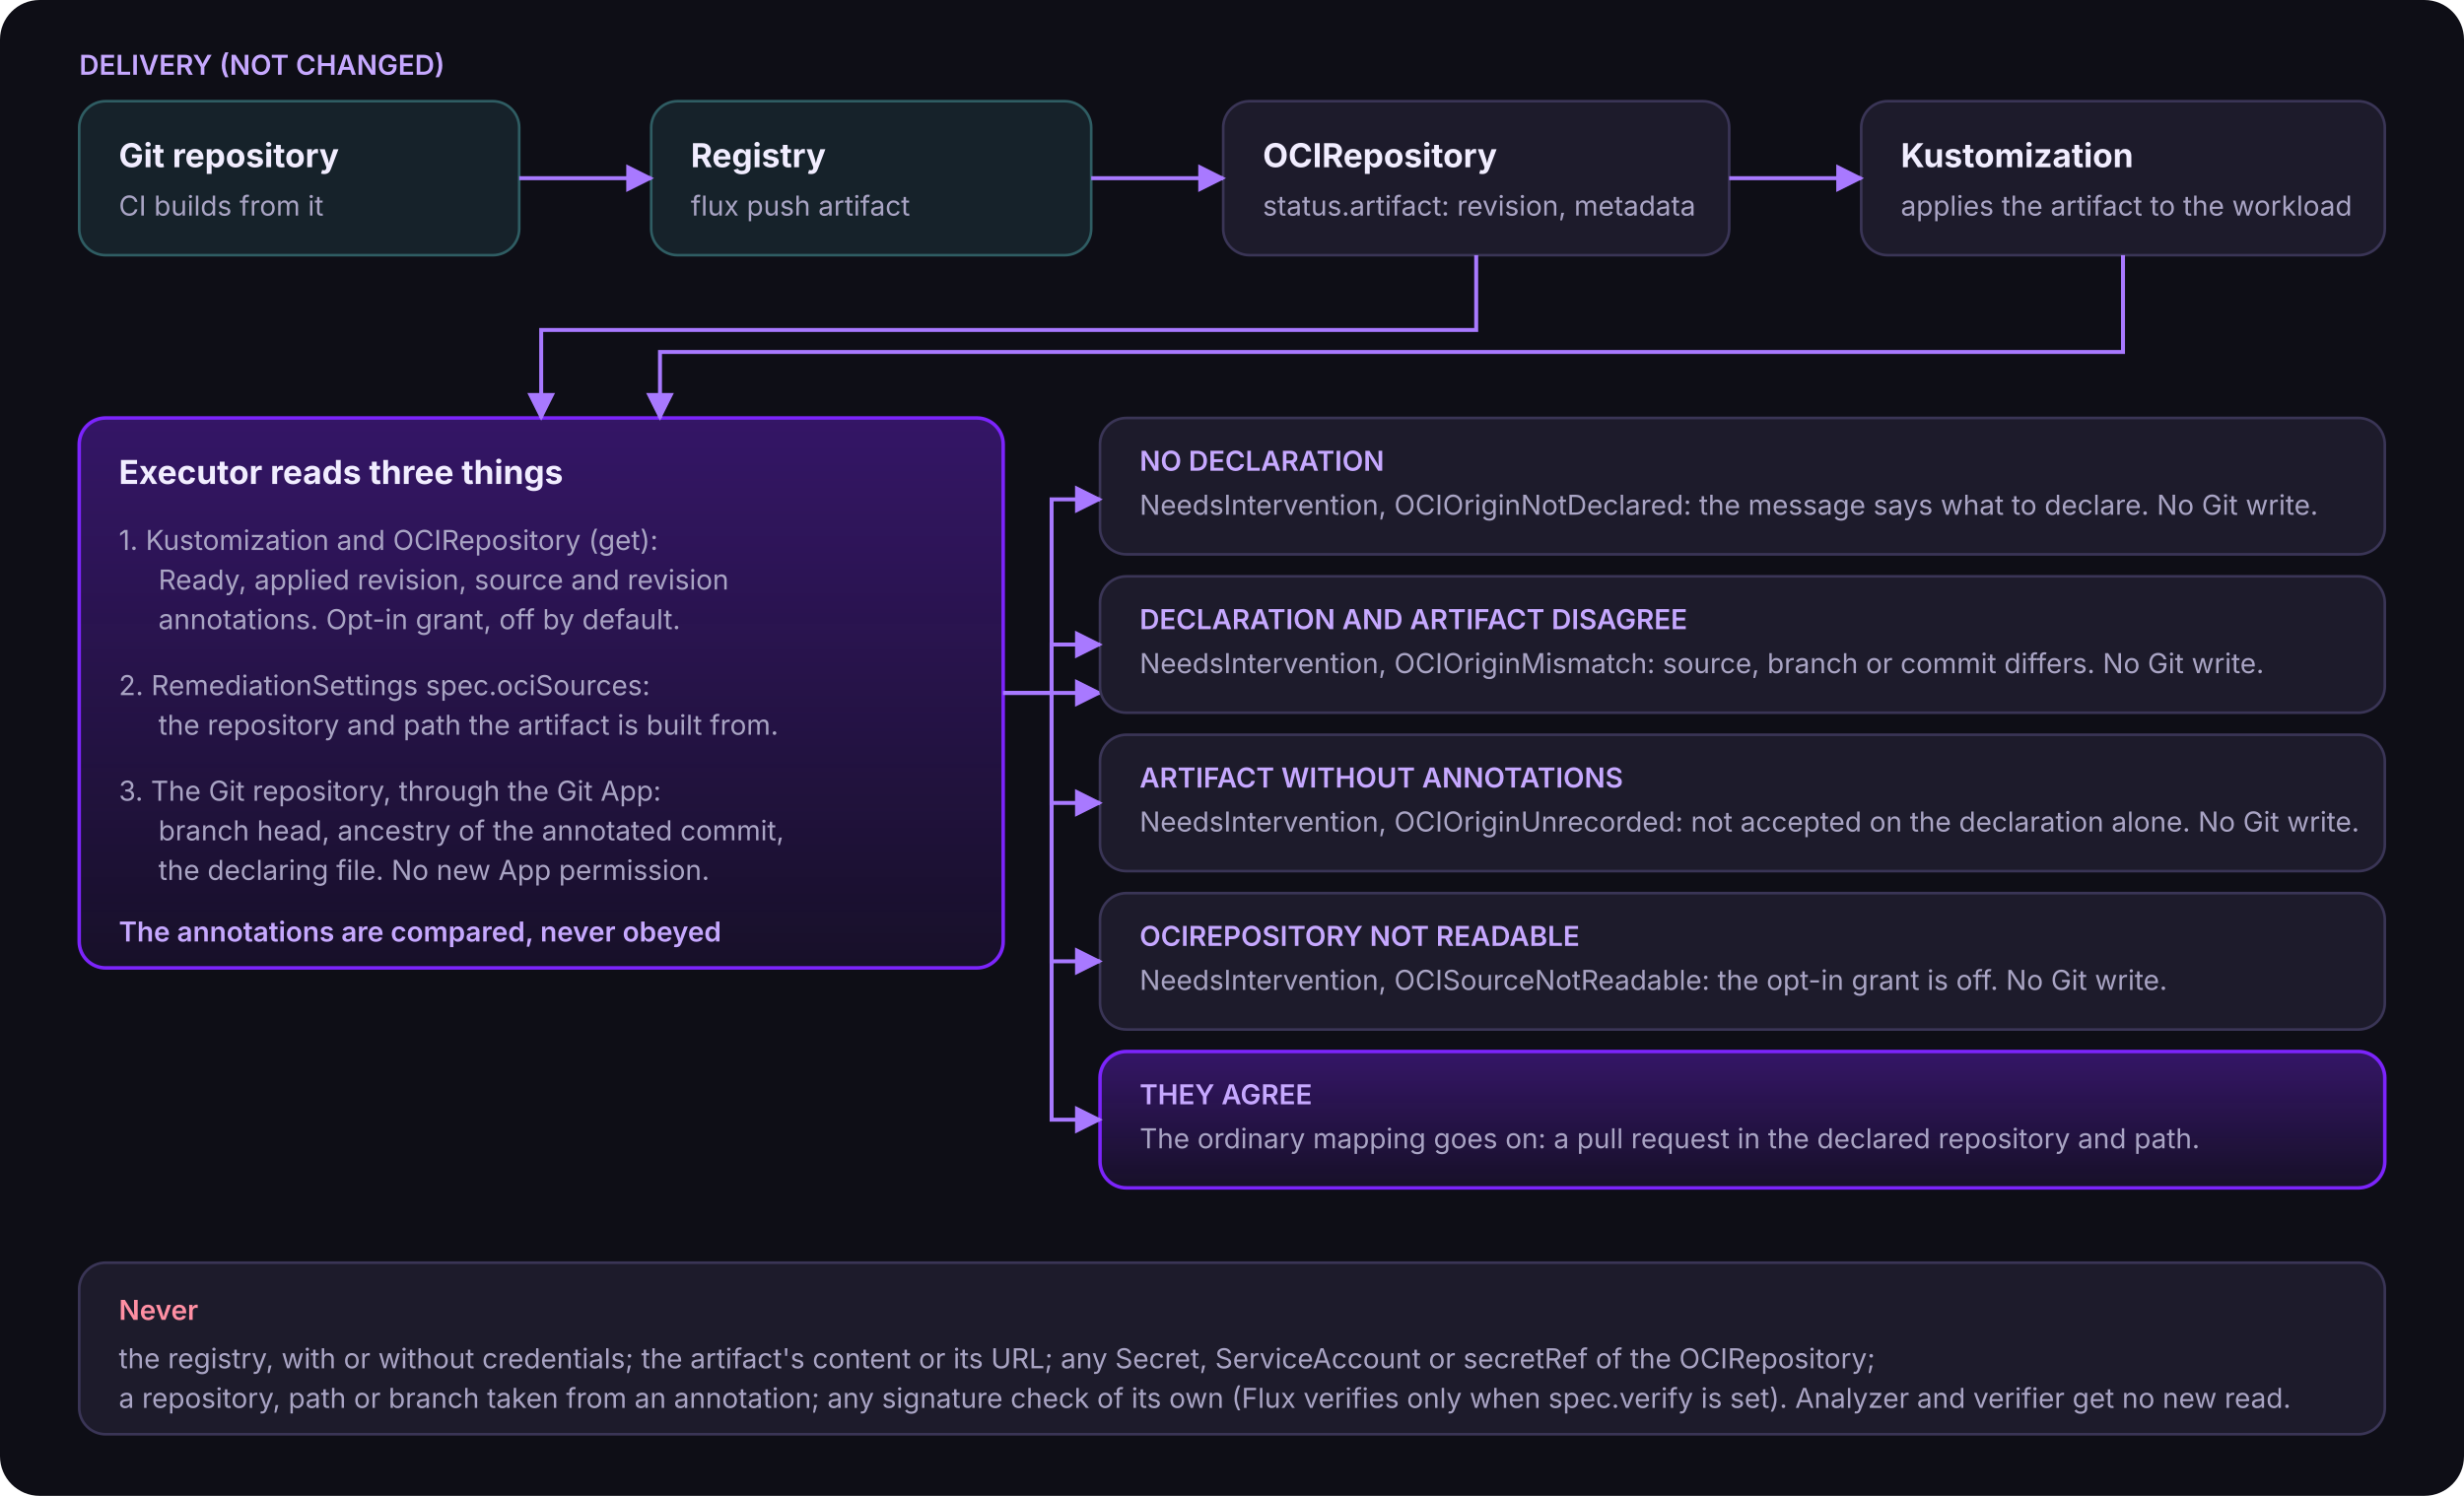
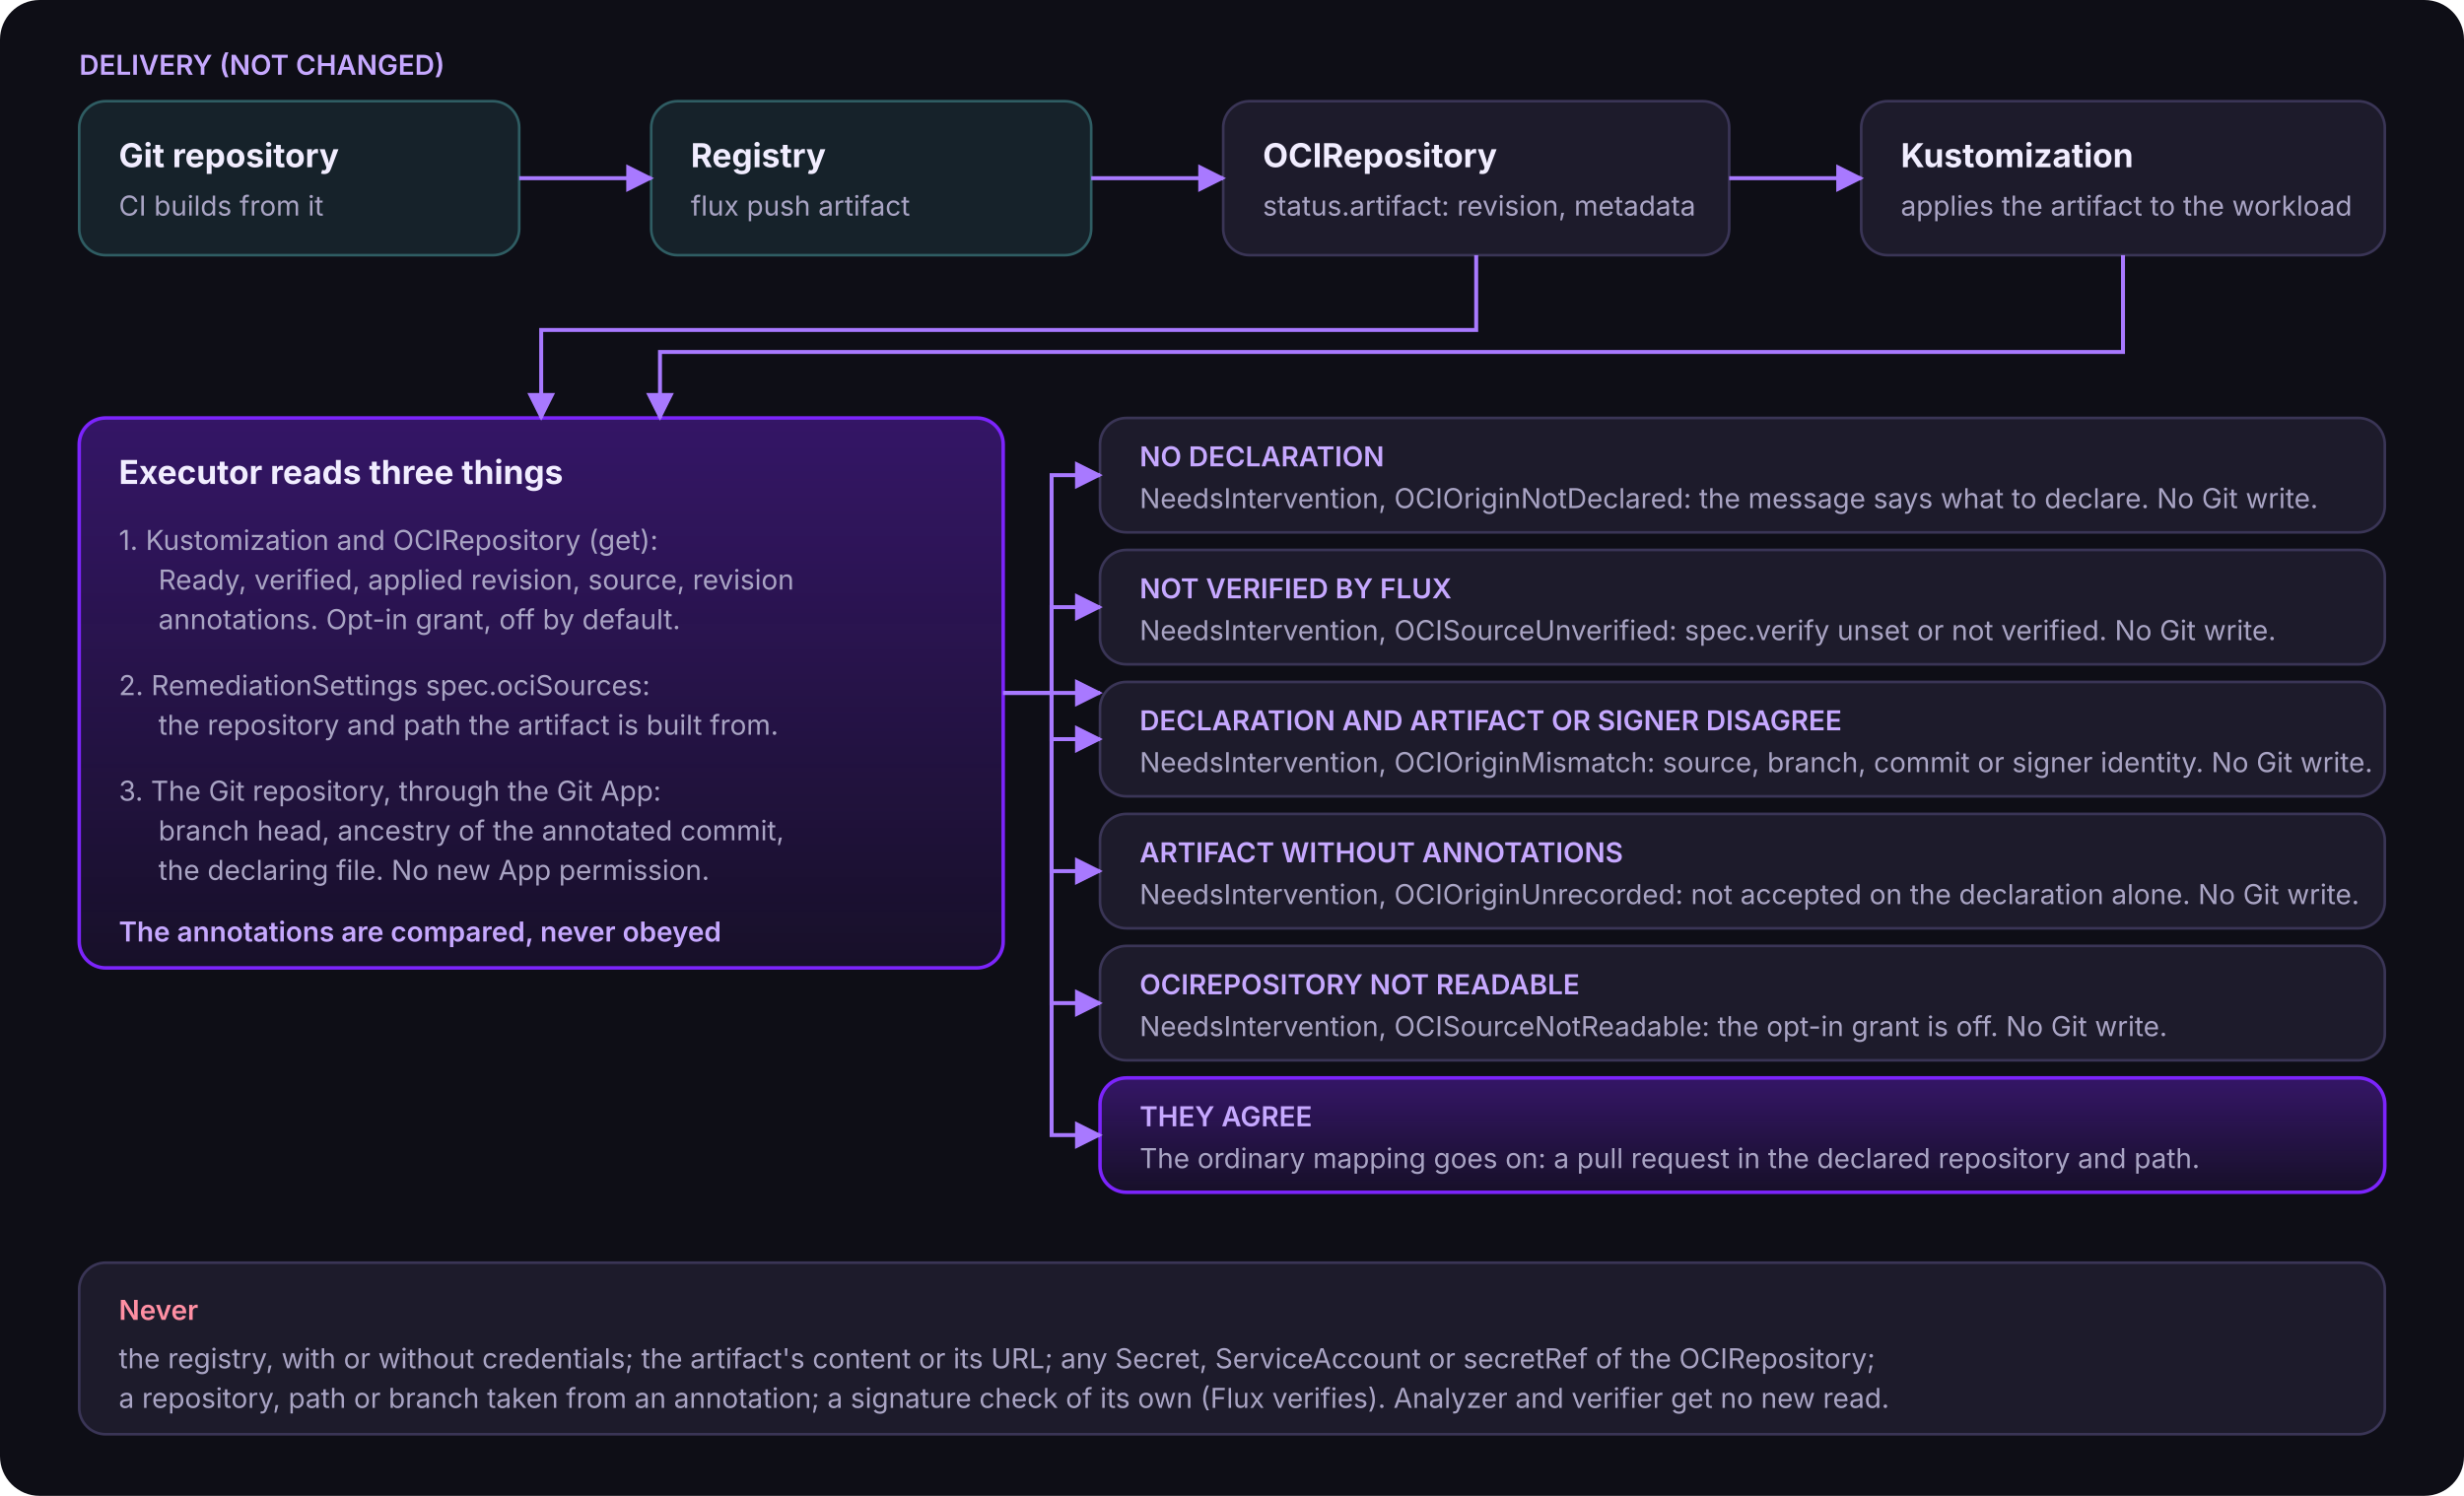
<svg xmlns="http://www.w3.org/2000/svg" viewBox="0 0 1120 680" role="img" aria-labelledby="t d" font-family="Inter, 'Segoe UI', system-ui, -apple-system, sans-serif">
  <defs>
    <marker id="a" viewBox="0 0 10 10" refX="9" refY="5" markerWidth="7" markerHeight="7" orient="auto-start-reverse">
      <path d="M0 0 10 5 0 10z" fill="#a879ff" />
    </marker>
    <linearGradient id="glow" x1="0" y1="0" x2="0" y2="1">
      <stop offset="0" stop-color="#7c24fc" stop-opacity=".35" />
      <stop offset="1" stop-color="#7c24fc" stop-opacity=".08" />
    </linearGradient>
    <style>
      .box{fill:#1d1b2b;stroke:#3a3556;stroke-width:1.2}
      .key{fill:url(#glow);stroke:#7c24fc;stroke-width:1.6}
      .ext{fill:#16222a;stroke:#2f5d63;stroke-width:1.2}
      .h{fill:#f1edff;font-size:15px;font-weight:650}
      .s{fill:#a9a4c4;font-size:12.5px}
      .f{stroke:#a879ff;stroke-width:1.8;fill:none}
      .d{stroke:#6f6a90;stroke-width:1.4;fill:none;stroke-dasharray:5 4}
      .no{fill:#ff8fa3;font-size:12.5px;font-weight:600}
      .tag{fill:#c6a8ff;font-size:12.5px;font-weight:600}
    </style>
  </defs>
  <rect width="1120" height="680" rx="18" fill="#0e0e16" />
  <text class="tag" x="36" y="34">DELIVERY (NOT CHANGED)</text>
  <rect class="ext" x="36" y="46" width="200" height="70" rx="12" />
  <text class="h" x="54" y="76">Git repository</text>
  <text class="s" x="54" y="98">CI builds from it</text>
  <rect class="ext" x="296" y="46" width="200" height="70" rx="12" />
  <text class="h" x="314" y="76">Registry</text>
  <text class="s" x="314" y="98">flux push artifact</text>
  <rect class="box" x="556" y="46" width="230" height="70" rx="12" />
  <text class="h" x="574" y="76">OCIRepository</text>
  <text class="s" x="574" y="98">status.artifact: revision, metadata</text>
  <rect class="box" x="846" y="46" width="238" height="70" rx="12" />
  <text class="h" x="864" y="76">Kustomization</text>
  <text class="s" x="864" y="98">applies the artifact to the workload</text>
  <path class="f" d="M236 81H296" marker-end="url(#a)" />
  <path class="f" d="M496 81H556" marker-end="url(#a)" />
  <path class="f" d="M786 81H846" marker-end="url(#a)" />
  <rect class="key" x="36" y="190" width="420" height="250" rx="12" />
  <text class="h" x="54" y="220">Executor reads three things</text>
  <text class="s" x="54" y="250">1. Kustomization and OCIRepository (get):</text>
-   <text class="s" x="72" y="268">Ready, applied revision, source and revision</text>
+   <text class="s" x="72" y="268">Ready, verified, applied revision, source, revision</text>
  <text class="s" x="72" y="286">annotations. Opt-in grant, off by default.</text>
  <text class="s" x="54" y="316">2. RemediationSettings spec.ociSources:</text>
  <text class="s" x="72" y="334">the repository and path the artifact is built from.</text>
  <text class="s" x="54" y="364">3. The Git repository, through the Git App:</text>
  <text class="s" x="72" y="382">branch head, ancestry of the annotated commit,</text>
  <text class="s" x="72" y="400">the declaring file. No new App permission.</text>
  <text class="tag" x="54" y="428">The annotations are compared, never obeyed</text>
  <path class="f" d="M671 116V150H246V190" marker-end="url(#a)" />
  <path class="f" d="M965 116V160H300V190" marker-end="url(#a)" />
  <path class="f" d="M456 315H500" marker-end="url(#a)" />
-   <rect class="box" x="500" y="190" width="584" height="62" rx="12" />
-   <text class="tag" x="518" y="214">NO DECLARATION</text>
-   <text class="s" x="518" y="234">NeedsIntervention, OCIOriginNotDeclared: the message says what to declare. No Git write.</text>
-   <rect class="box" x="500" y="262" width="584" height="62" rx="12" />
-   <text class="tag" x="518" y="286">DECLARATION AND ARTIFACT DISAGREE</text>
-   <text class="s" x="518" y="306">NeedsIntervention, OCIOriginMismatch: source, branch or commit differs. No Git write.</text>
-   <rect class="box" x="500" y="334" width="584" height="62" rx="12" />
-   <text class="tag" x="518" y="358">ARTIFACT WITHOUT ANNOTATIONS</text>
-   <text class="s" x="518" y="378">NeedsIntervention, OCIOriginUnrecorded: not accepted on the declaration alone. No Git write.</text>
-   <rect class="box" x="500" y="406" width="584" height="62" rx="12" />
-   <text class="tag" x="518" y="430">OCIREPOSITORY NOT READABLE</text>
-   <text class="s" x="518" y="450">NeedsIntervention, OCISourceNotReadable: the opt-in grant is off. No Git write.</text>
-   <rect class="key" x="500" y="478" width="584" height="62" rx="12" />
-   <text class="tag" x="518" y="502">THEY AGREE</text>
-   <text class="s" x="518" y="522">The ordinary mapping goes on: a pull request in the declared repository and path.</text>
-   <path class="f" d="M478 315V227H500" marker-end="url(#a)" />
-   <path class="f" d="M478 315V293H500" marker-end="url(#a)" />
-   <path class="f" d="M478 315V365H500" marker-end="url(#a)" />
-   <path class="f" d="M478 315V437H500" marker-end="url(#a)" />
-   <path class="f" d="M478 315V509H500" marker-end="url(#a)" />
+   <rect class="box" x="500" y="190" width="584" height="52" rx="12" />
+   <text class="tag" x="518" y="212">NO DECLARATION</text>
+   <text class="s" x="518" y="231">NeedsIntervention, OCIOriginNotDeclared: the message says what to declare. No Git write.</text>
+   <rect class="box" x="500" y="250" width="584" height="52" rx="12" />
+   <text class="tag" x="518" y="272">NOT VERIFIED BY FLUX</text>
+   <text class="s" x="518" y="291">NeedsIntervention, OCISourceUnverified: spec.verify unset or not verified. No Git write.</text>
+   <rect class="box" x="500" y="310" width="584" height="52" rx="12" />
+   <text class="tag" x="518" y="332">DECLARATION AND ARTIFACT OR SIGNER DISAGREE</text>
+   <text class="s" x="518" y="351">NeedsIntervention, OCIOriginMismatch: source, branch, commit or signer identity. No Git write.</text>
+   <rect class="box" x="500" y="370" width="584" height="52" rx="12" />
+   <text class="tag" x="518" y="392">ARTIFACT WITHOUT ANNOTATIONS</text>
+   <text class="s" x="518" y="411">NeedsIntervention, OCIOriginUnrecorded: not accepted on the declaration alone. No Git write.</text>
+   <rect class="box" x="500" y="430" width="584" height="52" rx="12" />
+   <text class="tag" x="518" y="452">OCIREPOSITORY NOT READABLE</text>
+   <text class="s" x="518" y="471">NeedsIntervention, OCISourceNotReadable: the opt-in grant is off. No Git write.</text>
+   <rect class="key" x="500" y="490" width="584" height="52" rx="12" />
+   <text class="tag" x="518" y="512">THEY AGREE</text>
+   <text class="s" x="518" y="531">The ordinary mapping goes on: a pull request in the declared repository and path.</text>
+   <path class="f" d="M478 315V216H500" marker-end="url(#a)" />
+   <path class="f" d="M478 315V276H500" marker-end="url(#a)" />
+   <path class="f" d="M478 315V336H500" marker-end="url(#a)" />
+   <path class="f" d="M478 315V396H500" marker-end="url(#a)" />
+   <path class="f" d="M478 315V456H500" marker-end="url(#a)" />
+   <path class="f" d="M478 315V516H500" marker-end="url(#a)" />
  <path class="f" d="M456 315H478" />
  <rect class="box" x="36" y="574" width="1048" height="78" rx="12" />
  <text class="no" x="54" y="600">Never</text>
  <text class="s" x="54" y="622">the registry, with or without credentials; the artifact's content or its URL; any Secret, ServiceAccount or secretRef of the OCIRepository;</text>
-   <text class="s" x="54" y="640">a repository, path or branch taken from an annotation; any signature check of its own (Flux verifies only when spec.verify is set). Analyzer and verifier get no new read.</text>
+   <text class="s" x="54" y="640">a repository, path or branch taken from an annotation; a signature check of its own (Flux verifies). Analyzer and verifier get no new read.</text>
</svg>
